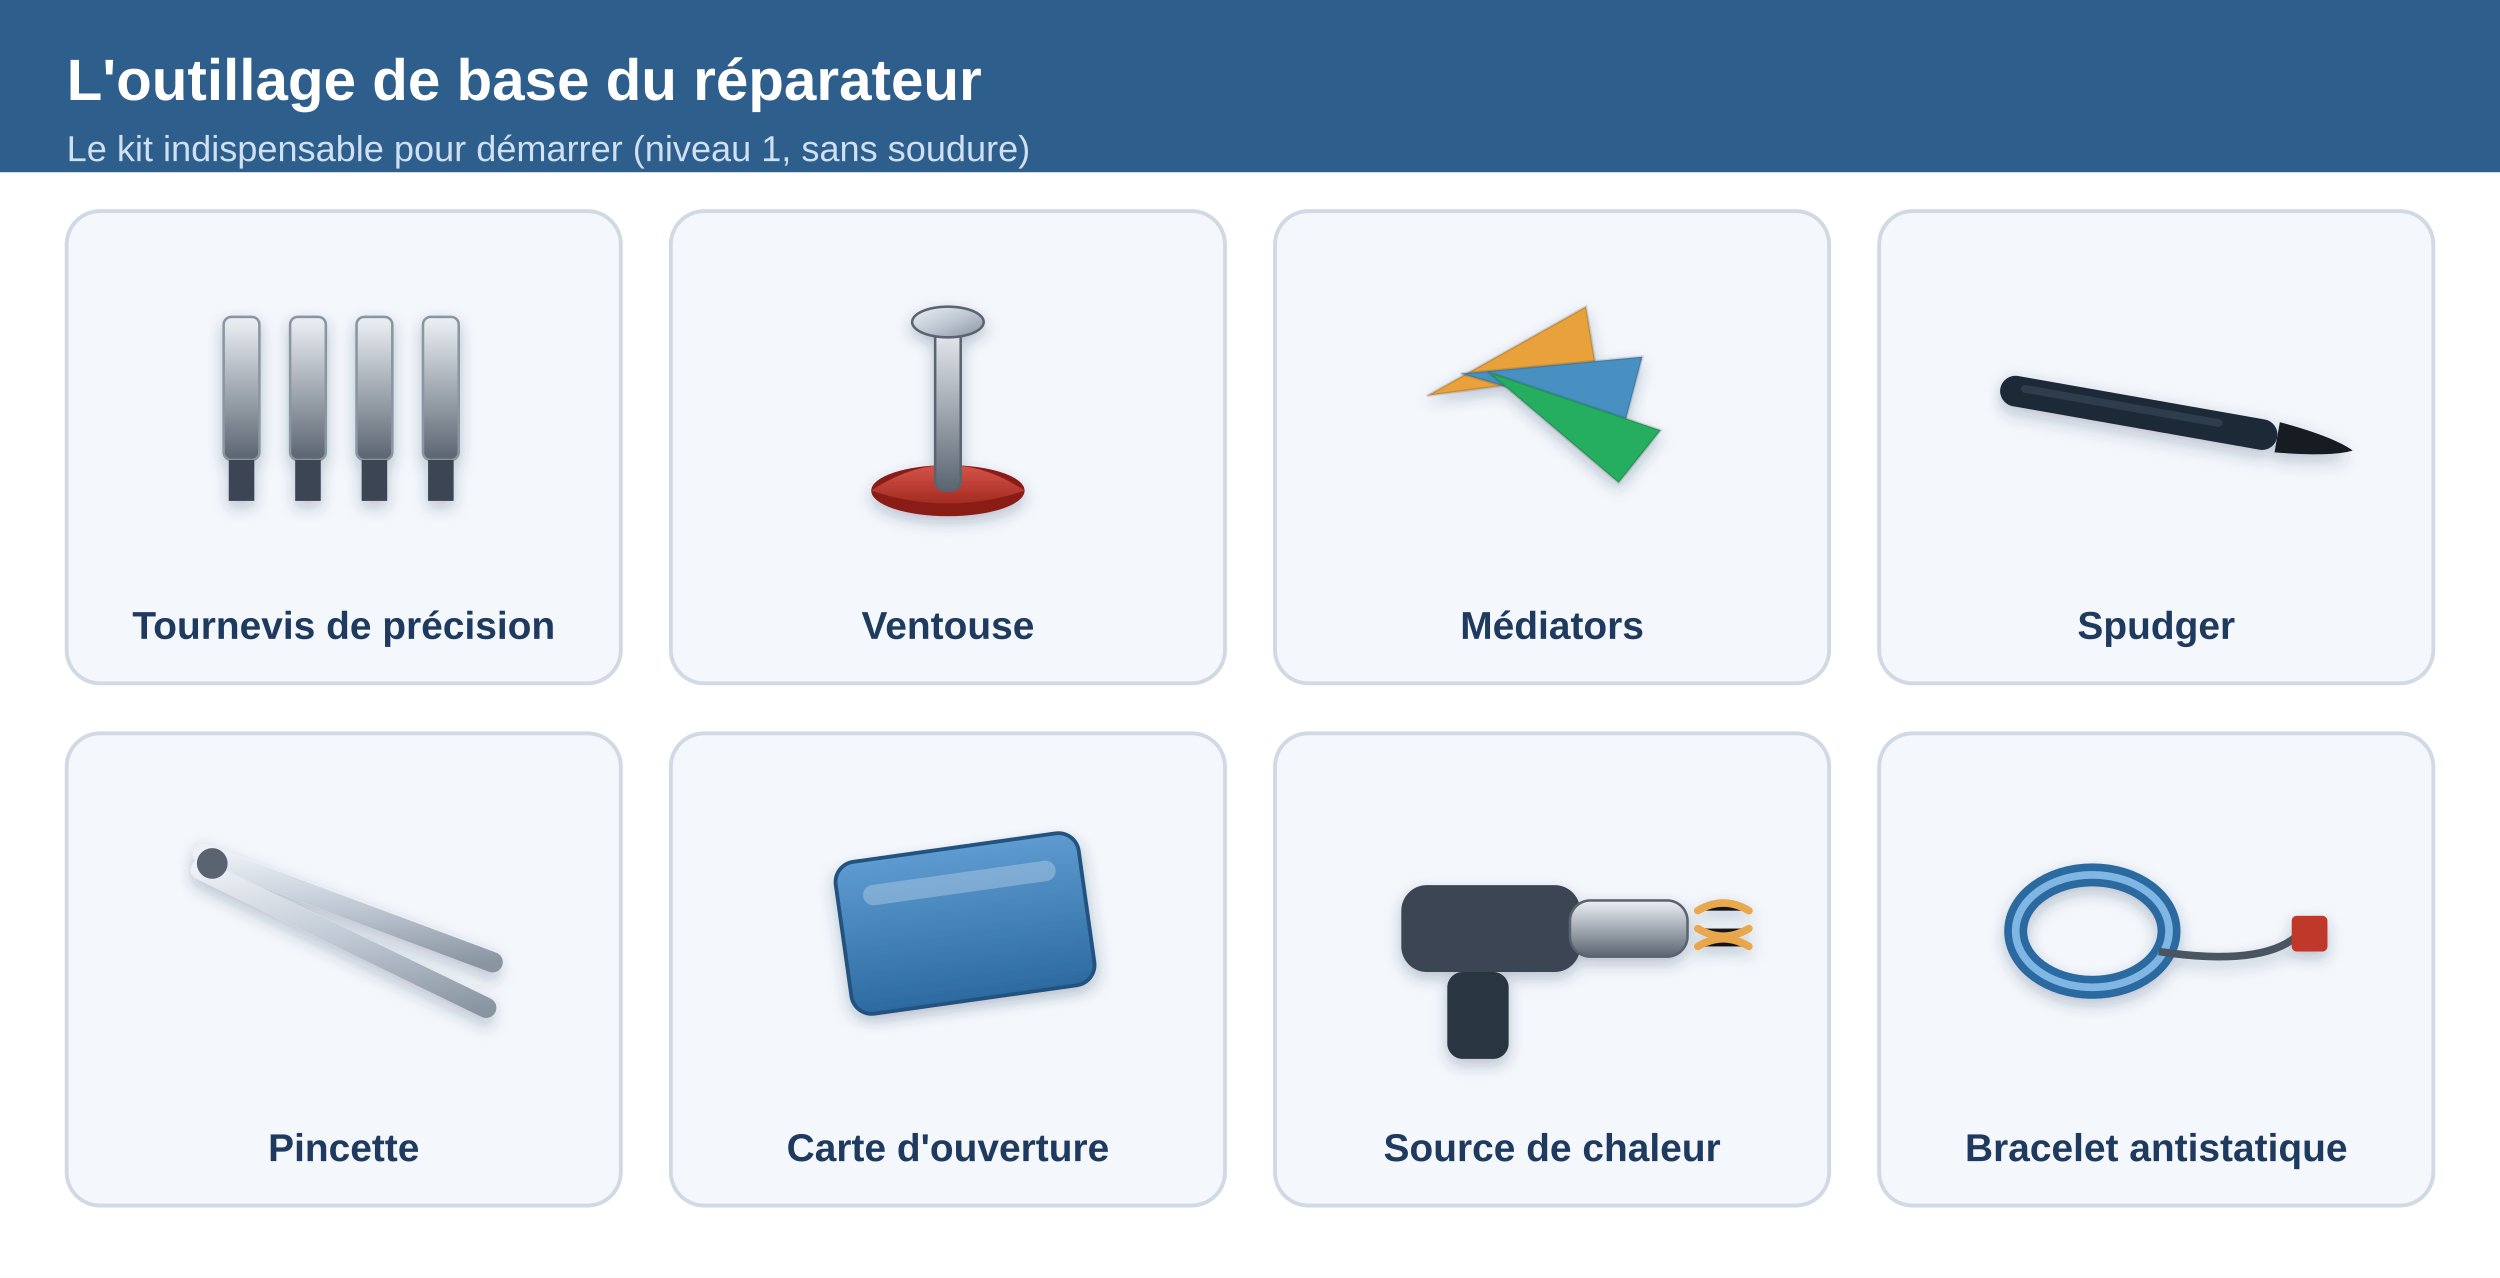
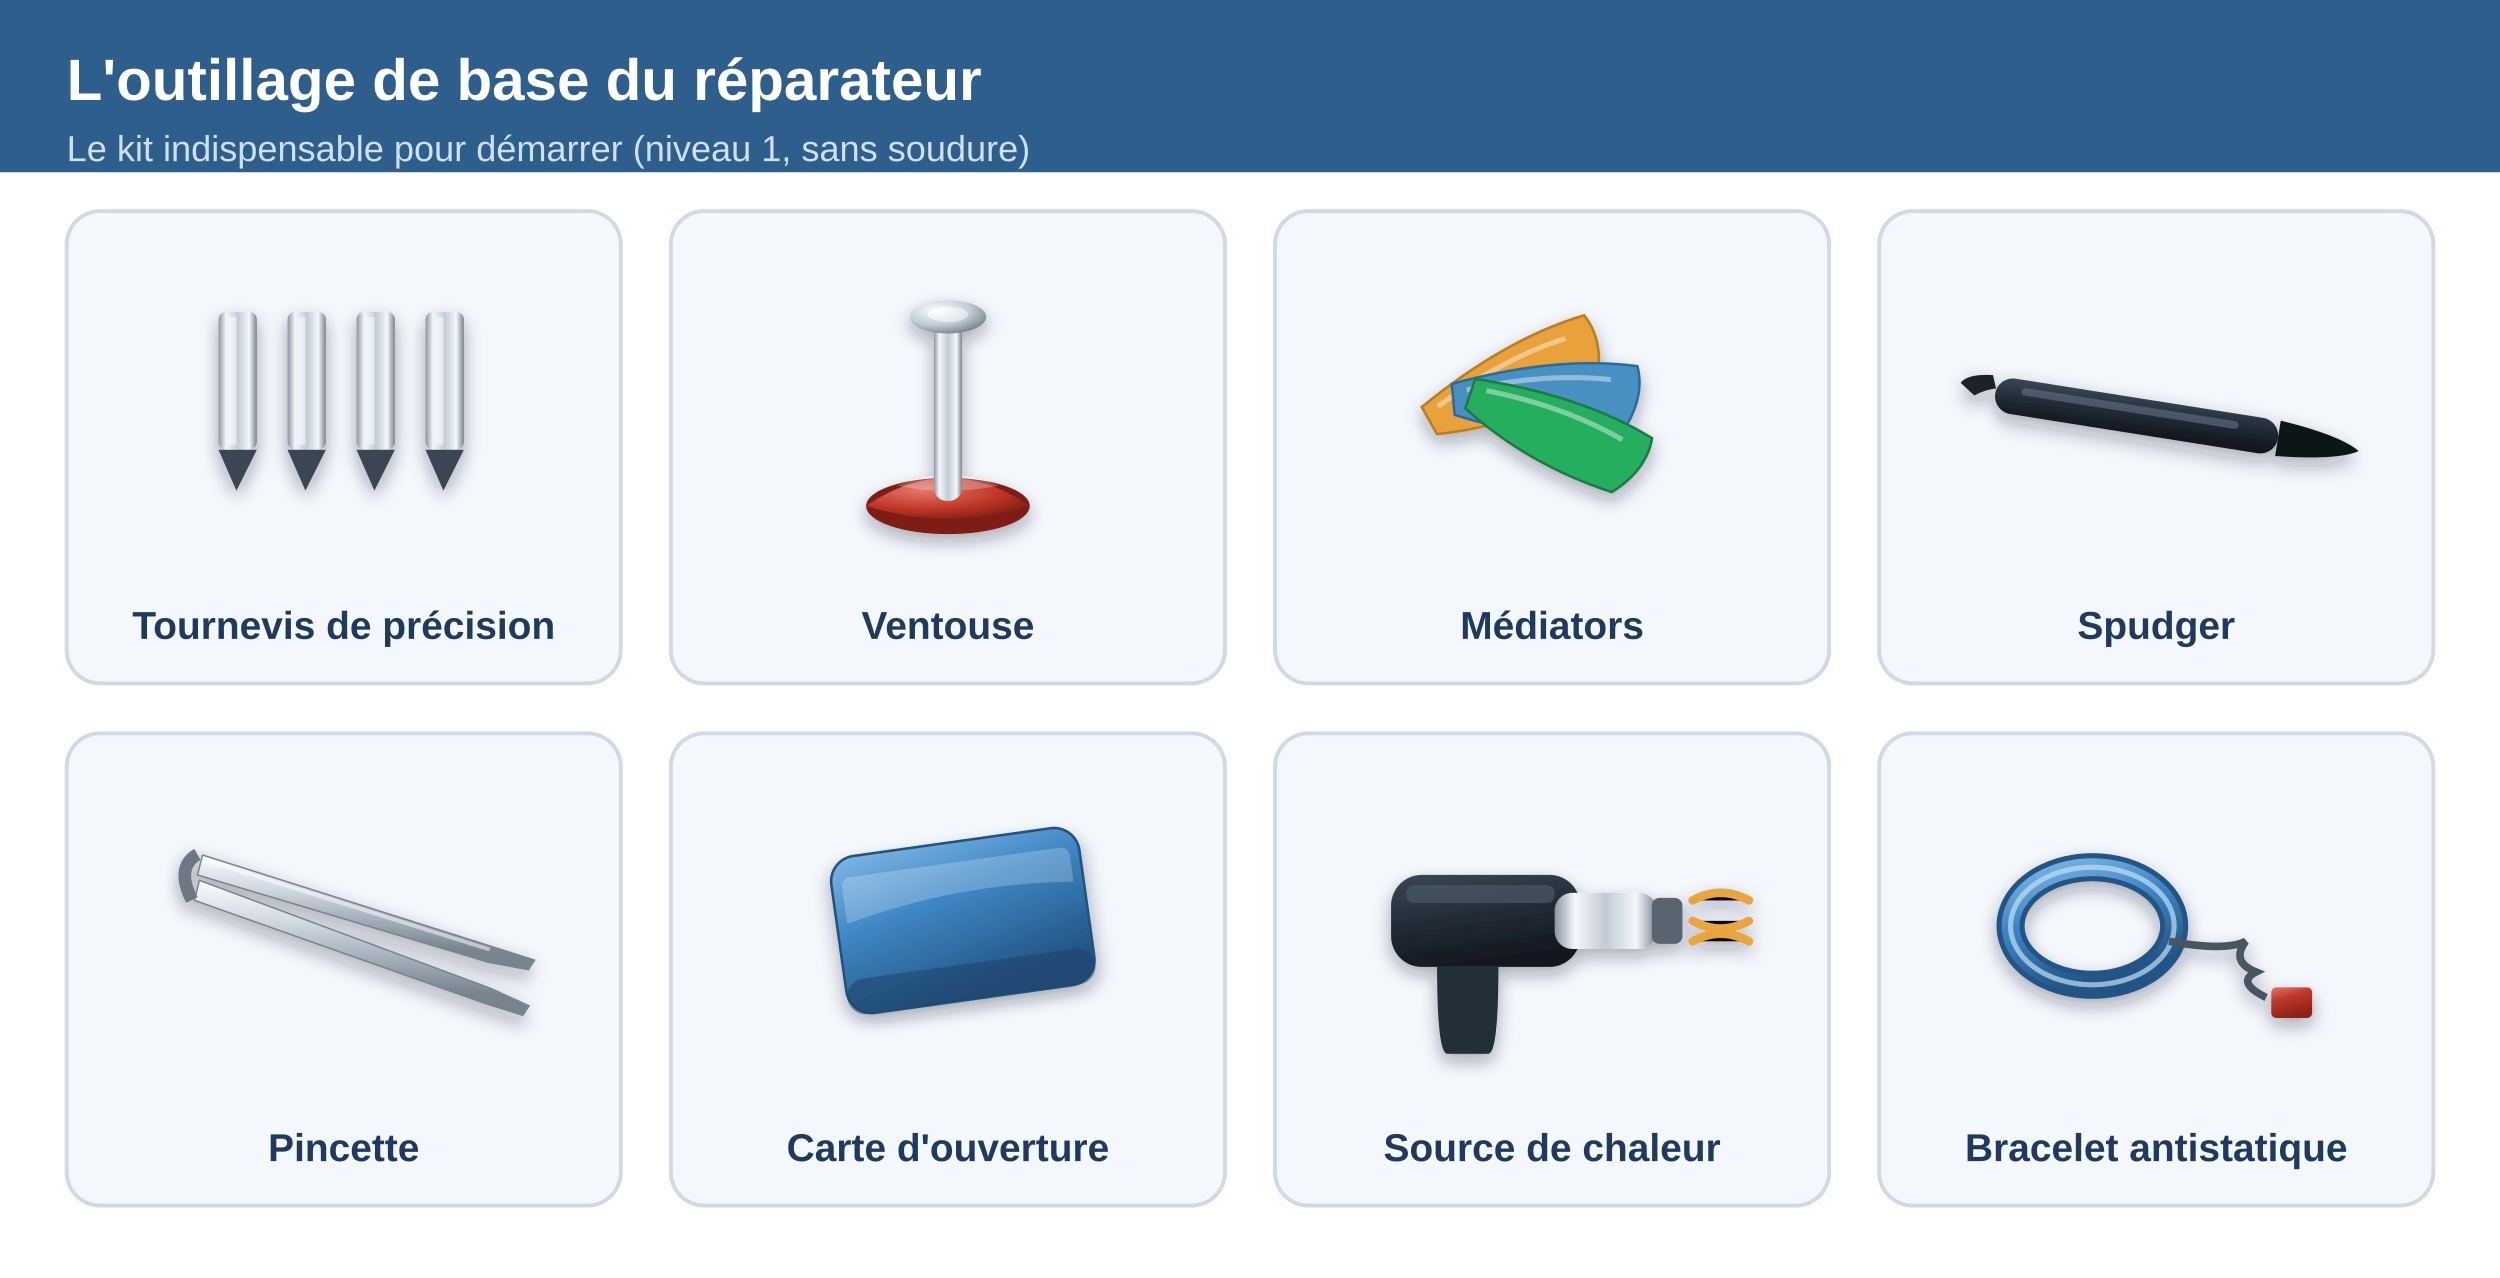
<svg xmlns="http://www.w3.org/2000/svg" viewBox="0 0 900 460" width="900" height="460" font-family="Helvetica Neue, Arial, sans-serif">
  <defs>
-     <linearGradient id="mtl" x1="0" y1="0" x2="1" y2="1">
-       <stop offset="0" stop-color="#EDF1F6" />
-       <stop offset="0.5" stop-color="#BFC8D3" />
-       <stop offset="1" stop-color="#8A95A2" />
+     <linearGradient id="mtl" x1="0" y1="0" x2="0.3" y2="1">
+       <stop offset="0" stop-color="#FBFCFE" />
+       <stop offset="0.35" stop-color="#D4DBE3" />
+       <stop offset="0.62" stop-color="#AEB8C4" />
+       <stop offset="1" stop-color="#79838F" />
    </linearGradient>
-     <linearGradient id="mtlV" x1="0" y1="0" x2="0" y2="1">
-       <stop offset="0" stop-color="#EDF1F6" />
-       <stop offset="1" stop-color="#5A6470" />
+     <linearGradient id="mtlV" x1="0" y1="0" x2="1" y2="0">
+       <stop offset="0" stop-color="#8A95A2" />
+       <stop offset="0.2" stop-color="#F4F7FB" />
+       <stop offset="0.5" stop-color="#C2CBD6" />
+       <stop offset="0.8" stop-color="#F4F7FB" />
+       <stop offset="1" stop-color="#79838F" />
    </linearGradient>
-     <linearGradient id="red" x1="0" y1="0" x2="0" y2="1">
-       <stop offset="0" stop-color="#D65449" />
-       <stop offset="1" stop-color="#A32B21" />
+     <radialGradient id="mtlR" cx="0.35" cy="0.3" r="0.8">
+       <stop offset="0" stop-color="#FBFCFE" />
+       <stop offset="0.55" stop-color="#C2CBD6" />
+       <stop offset="1" stop-color="#6E7884" />
+     </radialGradient>
+     <linearGradient id="red" x1="0" y1="0" x2="0.4" y2="1">
+       <stop offset="0" stop-color="#E8776B" />
+       <stop offset="0.4" stop-color="#C0392B" />
+       <stop offset="1" stop-color="#8E2018" />
    </linearGradient>
-     <linearGradient id="blu" x1="0" y1="0" x2="0" y2="1">
-       <stop offset="0" stop-color="#5E9BD1" />
-       <stop offset="1" stop-color="#2C6AA0" />
+     <radialGradient id="redR" cx="0.35" cy="0.3" r="0.8">
+       <stop offset="0" stop-color="#E8776B" />
+       <stop offset="0.6" stop-color="#BE3527" />
+       <stop offset="1" stop-color="#7E1c14" />
+     </radialGradient>
+     <linearGradient id="blu" x1="0" y1="0" x2="0.4" y2="1">
+       <stop offset="0" stop-color="#7FB6E4" />
+       <stop offset="0.45" stop-color="#3E86C4" />
+       <stop offset="1" stop-color="#245586" />
    </linearGradient>
-     <filter id="ds" x="-30%" y="-30%" width="160%" height="160%">
-       <feDropShadow dx="0" dy="2.5" stdDeviation="3" flood-color="#1F3A5F" flood-opacity="0.28" />
+     <linearGradient id="blk" x1="0" y1="0" x2="0.3" y2="1">
+       <stop offset="0" stop-color="#3c4855" />
+       <stop offset="0.5" stop-color="#232d38" />
+       <stop offset="1" stop-color="#121820" />
+     </linearGradient>
+     <linearGradient id="gold" x1="0" y1="0" x2="0" y2="1">
+       <stop offset="0" stop-color="#F4CE6A" />
+       <stop offset="1" stop-color="#C79433" />
+     </linearGradient>
+     <radialGradient id="glass" cx="0.35" cy="0.28" r="0.9">
+       <stop offset="0" stop-color="#EAF3FB" />
+       <stop offset="0.5" stop-color="#B9D3E8" stop-opacity="0.85" />
+       <stop offset="1" stop-color="#7FA6C4" stop-opacity="0.9" />
+     </radialGradient>
+     <linearGradient id="hl" x1="0" y1="0" x2="0" y2="1">
+       <stop offset="0" stop-color="#ffffff" stop-opacity="0.55" />
+       <stop offset="1" stop-color="#ffffff" stop-opacity="0" />
+     </linearGradient>
+     <filter id="ds" x="-40%" y="-40%" width="180%" height="180%">
+       <feDropShadow dx="0" dy="3" stdDeviation="3.4" flood-color="#16233a" flood-opacity="0.34" />
    </filter>
  </defs>
  <rect x="0" y="0" width="900" height="460" fill="#FFFFFF" />
  <rect x="0" y="0" width="900" height="62" fill="#2E5E8C" />
  <text x="24" y="36" font-size="21" font-weight="800" fill="#fff">L'outillage de base du réparateur</text>
  <text x="24" y="58" font-size="13" fill="#CFE0F2">Le kit indispensable pour démarrer (niveau 1, sans soudure)</text>
  <rect x="24" y="76" width="199.5" height="170" rx="12" fill="#F4F7FB" stroke="#D0D9E4" stroke-width="1.4" />
  <g transform="translate(54.75 92) scale(0.92)">
    <g filter="url(#ds)">
-       <g transform="translate(28 24)">
-         <rect x="0" y="0" width="14" height="56" rx="3" fill="url(#mtlV)" stroke="#8A95A2" />
-         <rect x="2" y="56" width="10" height="16" fill="#3a4552" />
+       <g transform="translate(26 22)">
+         <rect x="0" y="0" width="15" height="54" rx="3" fill="url(#mtlV)" />
+         <rect x="4" y="2" width="3" height="50" fill="#ffffff" opacity="0.5" />
+         <path d="M0 54 l7 16 l8 -16 z" fill="#3a4552" />
      </g>
-       <g transform="translate(54 24)">
-         <rect x="0" y="0" width="14" height="56" rx="3" fill="url(#mtlV)" stroke="#8A95A2" />
-         <rect x="2" y="56" width="10" height="16" fill="#3a4552" />
+       <g transform="translate(53 22)">
+         <rect x="0" y="0" width="15" height="54" rx="3" fill="url(#mtlV)" />
+         <rect x="4" y="2" width="3" height="50" fill="#ffffff" opacity="0.5" />
+         <path d="M0 54 l7 16 l8 -16 z" fill="#3a4552" />
      </g>
-       <g transform="translate(80 24)">
-         <rect x="0" y="0" width="14" height="56" rx="3" fill="url(#mtlV)" stroke="#8A95A2" />
-         <rect x="2" y="56" width="10" height="16" fill="#3a4552" />
+       <g transform="translate(80 22)">
+         <rect x="0" y="0" width="15" height="54" rx="3" fill="url(#mtlV)" />
+         <rect x="4" y="2" width="3" height="50" fill="#ffffff" opacity="0.5" />
+         <path d="M0 54 l7 16 l8 -16 z" fill="#3a4552" />
      </g>
-       <g transform="translate(106 24)">
-         <rect x="0" y="0" width="14" height="56" rx="3" fill="url(#mtlV)" stroke="#8A95A2" />
-         <rect x="2" y="56" width="10" height="16" fill="#3a4552" />
+       <g transform="translate(107 22)">
+         <rect x="0" y="0" width="15" height="54" rx="3" fill="url(#mtlV)" />
+         <rect x="4" y="2" width="3" height="50" fill="#ffffff" opacity="0.5" />
+         <path d="M0 54 l7 16 l8 -16 z" fill="#3a4552" />
      </g>
    </g>
  </g>
  <text x="123.75" y="230" font-size="14" font-weight="700" fill="#1F3A5F" text-anchor="middle">Tournevis de précision</text>
  <rect x="241.5" y="76" width="199.5" height="170" rx="12" fill="#F4F7FB" stroke="#D0D9E4" stroke-width="1.4" />
  <g transform="translate(272.25 92) scale(0.92)">
-     <g filter="url(#ds)" transform="translate(75 66)">
-       <ellipse cx="0" cy="26" rx="30" ry="10" fill="#8a1f18" />
-       <path d="M-30 26 Q0 6 30 26 Q0 36 -30 26 Z" fill="url(#red)" />
-       <rect x="-5" y="-40" width="10" height="66" rx="4" fill="url(#mtlV)" stroke="#5A6470" />
-       <ellipse cx="0" cy="-40" rx="14" ry="6" fill="url(#mtl)" stroke="#5A6470" />
+     <g filter="url(#ds)" transform="translate(75 68)">
+       <ellipse cx="0" cy="30" rx="32" ry="11" fill="#7E1c14" />
+       <path d="M-32 30 Q0 8 32 30 Q0 40 -32 30 Z" fill="url(#redR)" />
+       <path d="M-20 22 Q0 14 20 22 Q0 26 -20 22 Z" fill="#ffffff" opacity="0.25" />
+       <rect x="-5.5" y="-44" width="11" height="72" rx="5" fill="url(#mtlV)" />
+       <ellipse cx="0" cy="-44" rx="15" ry="6.5" fill="url(#mtlR)" />
+       <ellipse cx="0" cy="-45" rx="8" ry="3" fill="#ffffff" opacity="0.5" />
    </g>
  </g>
  <text x="341.25" y="230" font-size="14" font-weight="700" fill="#1F3A5F" text-anchor="middle">Ventouse</text>
  <rect x="459" y="76" width="199.5" height="170" rx="12" fill="#F4F7FB" stroke="#D0D9E4" stroke-width="1.4" />
  <g transform="translate(489.75 92) scale(0.92)">
    <g filter="url(#ds)">
-       <path d="M30 40 l70 -14 l-4 26 z" fill="#E8A13A" stroke="#00000022" transform="rotate(-18 75 60)" />
-       <path d="M38 50 l70 -14 l-4 26 z" fill="#4A90C2" stroke="#00000022" transform="rotate(6 75 60)" />
-       <path d="M46 60 l70 -14 l-4 26 z" fill="#27AE60" stroke="#00000022" transform="rotate(30 75 60)" />
+       <g transform="rotate(-20 75 62)">
+         <path d="M28 42 q40 -14 72 -12 q4 12 -4 26 q-34 6 -66 -2 z" fill="#E8A13A" stroke="#b57f22" stroke-width="1" />
+         <path d="M34 44 q30 -9 56 -8" stroke="#ffffff" stroke-width="2" opacity="0.4" fill="none" />
+       </g>
+       <g transform="rotate(4 75 62)">
+         <path d="M35 53 q40 -14 72 -12 q4 12 -4 26 q-34 6 -66 -2 z" fill="#4A90C2" stroke="#2c6aa0" stroke-width="1" />
+         <path d="M41 55 q30 -9 56 -8" stroke="#ffffff" stroke-width="2" opacity="0.4" fill="none" />
+       </g>
+       <g transform="rotate(28 75 62)">
+         <path d="M42 64 q40 -14 72 -12 q4 12 -4 26 q-34 6 -66 -2 z" fill="#27AE60" stroke="#1c7a44" stroke-width="1" />
+         <path d="M48 66 q30 -9 56 -8" stroke="#ffffff" stroke-width="2" opacity="0.4" fill="none" />
+       </g>
    </g>
  </g>
  <text x="558.75" y="230" font-size="14" font-weight="700" fill="#1F3A5F" text-anchor="middle">Médiators</text>
  <rect x="676.5" y="76" width="199.5" height="170" rx="12" fill="#F4F7FB" stroke="#D0D9E4" stroke-width="1.4" />
  <g transform="translate(707.25 92) scale(0.92)">
-     <g filter="url(#ds)" transform="translate(14 52) rotate(10)">
-       <rect x="0" y="-6" width="110" height="12" rx="6" fill="#1e2a38" />
-       <path d="M110 -6 q22 2 30 6 q-8 4 -30 6 Z" fill="#141b24" />
-       <rect x="8" y="-3" width="80" height="3" rx="1.5" fill="#3a4a5c" opacity="0.6" />
+     <g filter="url(#ds)" transform="translate(12 54) rotate(9)">
+       <rect x="0" y="-7" width="112" height="14" rx="7" fill="url(#blk)" />
+       <path d="M112 -7 q24 2 32 7 q-8 5 -32 7 z" fill="#0d1219" />
+       <path d="M-2 -7 q-10 1 -12 5 l6 4 q4 -3 8 -4 z" fill="#1a222c" />
+       <rect x="10" y="-4" width="86" height="3" rx="1.5" fill="#5a6a7c" opacity="0.7" />
    </g>
  </g>
  <text x="776.25" y="230" font-size="14" font-weight="700" fill="#1F3A5F" text-anchor="middle">Spudger</text>
  <rect x="24" y="264" width="199.5" height="170" rx="12" fill="#F4F7FB" stroke="#D0D9E4" stroke-width="1.4" />
  <g transform="translate(54.75 280) scale(0.92)">
-     <g filter="url(#ds)" transform="translate(20 30) rotate(8)">
-       <path d="M0 0 L118 26" stroke="url(#mtl)" stroke-width="8" stroke-linecap="round" />
-       <path d="M0 6 L118 44" stroke="url(#mtl)" stroke-width="8" stroke-linecap="round" />
-       <circle cx="4" cy="3" r="6" fill="#5A6470" />
+     <g filter="url(#ds)" transform="translate(18 28) rotate(7)">
+       <path d="M2 2 L120 24 l16 3 l-2 4 l-16 -1 L1 10 z" fill="url(#mtl)" stroke="#79838F" stroke-width="0.6" />
+       <path d="M2 12 L120 40 l16 5 l-2 4 l-16 -3 L1 20 z" fill="url(#mtl)" stroke="#79838F" stroke-width="0.6" />
+       <path d="M4 4 L118 25" stroke="#ffffff" stroke-width="1.5" opacity="0.5" />
+       <path d="M0 2 q-8 6 0 18" fill="none" stroke="#6E7884" stroke-width="5" />
    </g>
  </g>
  <text x="123.75" y="418" font-size="14" font-weight="700" fill="#1F3A5F" text-anchor="middle">Pincette</text>
  <rect x="241.5" y="264" width="199.5" height="170" rx="12" fill="#F4F7FB" stroke="#D0D9E4" stroke-width="1.4" />
  <g transform="translate(272.25 280) scale(0.92)">
-     <g filter="url(#ds)" transform="translate(30 34) rotate(-8)">
-       <rect x="0" y="0" width="96" height="60" rx="8" fill="url(#blu)" stroke="#22537f" stroke-width="1.5" />
-       <rect x="10" y="10" width="76" height="8" rx="4" fill="#ffffff" opacity="0.25" />
+     <g filter="url(#ds)" transform="translate(28 32) rotate(-8)">
+       <rect x="0" y="0" width="98" height="62" rx="10" fill="url(#blu)" stroke="#22537f" stroke-width="1" />
+       <path d="M8 8 h82 q4 0 4 4 v10 q-45 -6 -90 4 v-14 q0 -4 4 -4 z" fill="#ffffff" opacity="0.22" />
+       <rect x="0" y="48" width="98" height="14" rx="7" fill="#1b3f63" opacity="0.5" />
    </g>
  </g>
  <text x="341.25" y="418" font-size="14" font-weight="700" fill="#1F3A5F" text-anchor="middle">Carte d'ouverture</text>
  <rect x="459" y="264" width="199.5" height="170" rx="12" fill="#F4F7FB" stroke="#D0D9E4" stroke-width="1.4" />
  <g transform="translate(489.75 280) scale(0.92)">
-     <g filter="url(#ds)" transform="translate(16 22)">
-       <rect x="0" y="20" width="70" height="34" rx="10" fill="#3a4552" />
-       <rect x="66" y="26" width="46" height="22" rx="8" fill="url(#mtlV)" stroke="#5A6470" />
-       <rect x="18" y="54" width="24" height="34" rx="6" fill="#2b3542" />
-       <g stroke="#E8A13A" stroke-width="3" stroke-linecap="round" opacity="0.9">
-         <path d="M116 30 q10 -6 20 0" />
-         <path d="M116 37 q10 6 20 0" />
-         <path d="M116 44 q10 -6 20 0" />
+     <g filter="url(#ds)" transform="translate(12 18)">
+       <rect x="0" y="20" width="74" height="36" rx="12" fill="url(#blk)" />
+       <rect x="6" y="24" width="58" height="7" rx="3" fill="#4a5766" opacity="0.7" />
+       <path d="M18 56 q0 34 4 34 h16 q4 0 4 -34 z" fill="#232d38" />
+       <rect x="64" y="27" width="40" height="22" rx="7" fill="url(#mtlV)" />
+       <rect x="102" y="29" width="12" height="18" rx="3" fill="#5A6470" />
+       <g stroke="#E8A13A" stroke-width="3.4" stroke-linecap="round" opacity="0.95">
+         <path d="M118 30 q11 -6 22 0" />
+         <path d="M118 38 q11 6 22 0" />
+         <path d="M118 46 q11 -6 22 0" />
      </g>
    </g>
  </g>
  <text x="558.75" y="418" font-size="14" font-weight="700" fill="#1F3A5F" text-anchor="middle">Source de chaleur</text>
  <rect x="676.5" y="264" width="199.5" height="170" rx="12" fill="#F4F7FB" stroke="#D0D9E4" stroke-width="1.4" />
  <g transform="translate(707.25 280) scale(0.92)">
-     <g filter="url(#ds)" transform="translate(20 34)">
-       <ellipse cx="30" cy="26" rx="30" ry="22" fill="none" stroke="#2C6AA0" stroke-width="9" />
-       <ellipse cx="30" cy="26" rx="30" ry="22" fill="none" stroke="#7FB6E4" stroke-width="3" />
-       <path d="M56 34 q40 6 54 -6" stroke="#4a5560" stroke-width="3" fill="none" />
-       <rect x="108" y="20" width="14" height="14" rx="2" fill="#c0392b" />
+     <g filter="url(#ds)" transform="translate(16 30)">
+       <ellipse cx="34" cy="28" rx="32" ry="23" fill="none" stroke="#245586" stroke-width="11" />
+       <ellipse cx="34" cy="28" rx="32" ry="23" fill="none" stroke="url(#blu)" stroke-width="7" />
+       <ellipse cx="34" cy="28" rx="32" ry="23" fill="none" stroke="#bfe0f5" stroke-width="2" opacity="0.7" />
+       <path d="M64 34 q22 4 30 0 q-6 8 4 12 q-8 4 4 10" fill="none" stroke="#4a5560" stroke-width="3" />
+       <rect x="104" y="52" width="16" height="12" rx="2" fill="url(#red)" />
    </g>
  </g>
  <text x="776.25" y="418" font-size="14" font-weight="700" fill="#1F3A5F" text-anchor="middle">Bracelet antistatique</text>
</svg>
